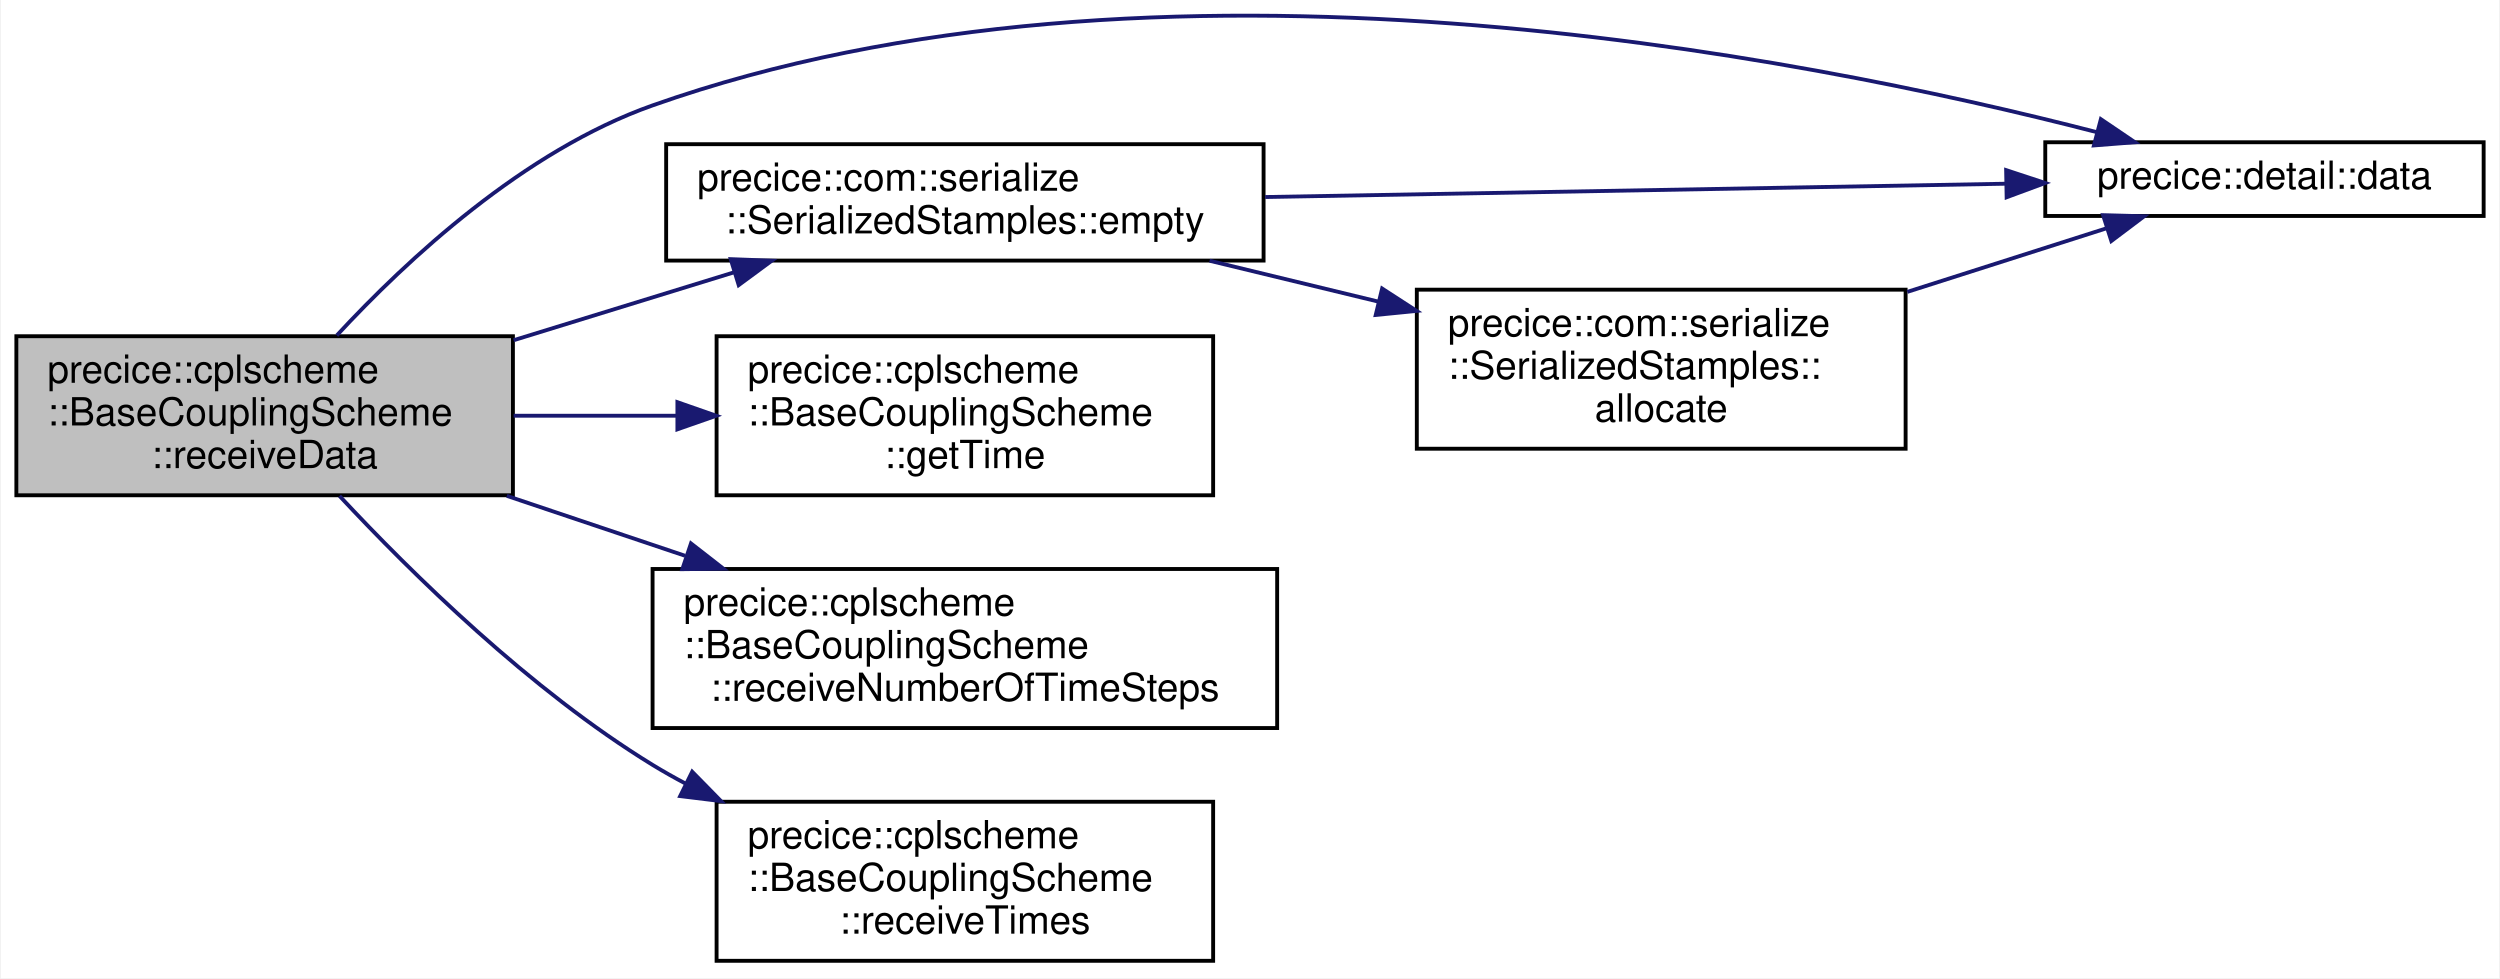
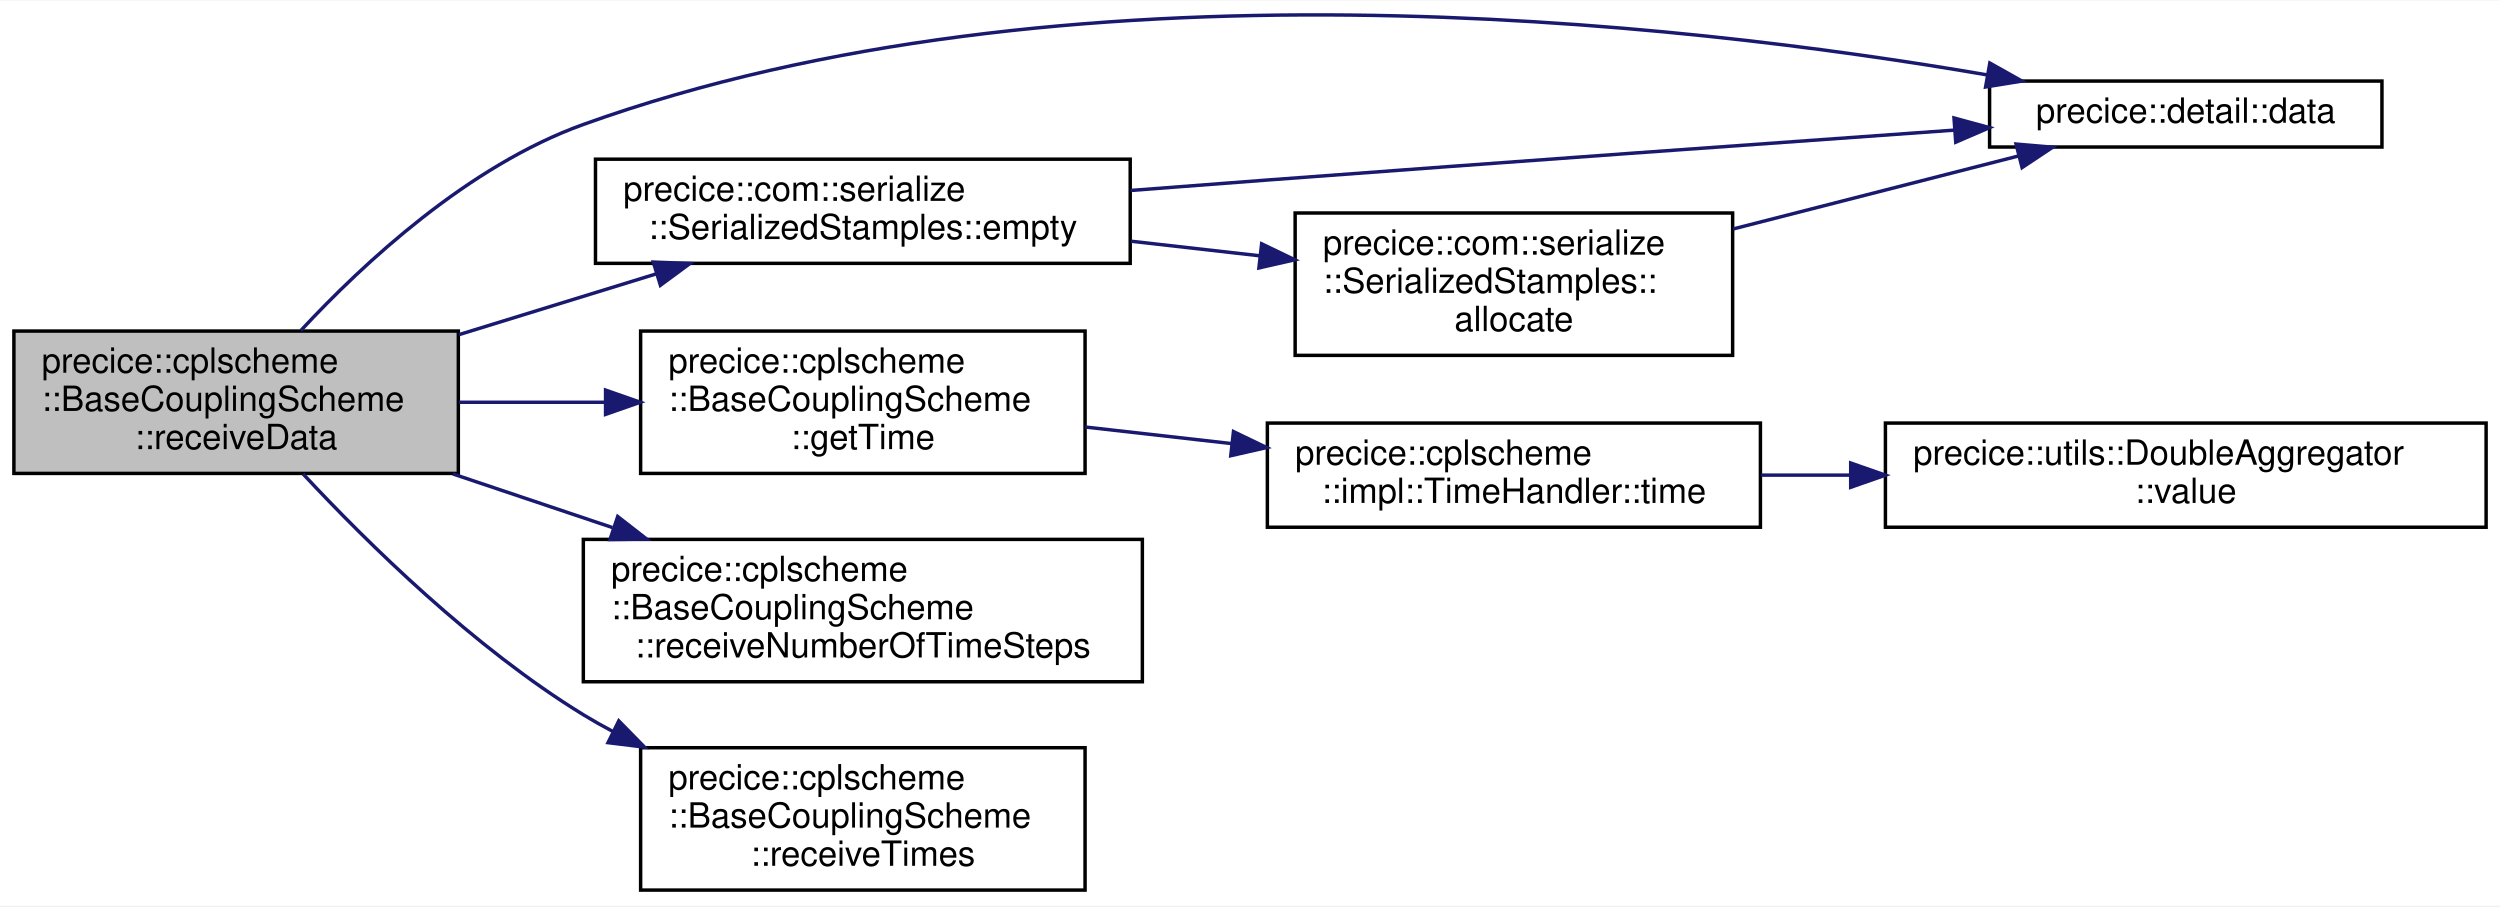
- <svg xmlns="http://www.w3.org/2000/svg" xmlns:xlink="http://www.w3.org/1999/xlink" width="644pt" height="252pt" viewBox="0.00 0.00 644.00 252.17">
-   <g id="graph0" class="graph" transform="scale(1 1) rotate(0) translate(4 248.17)">
-     <polygon fill="white" stroke="transparent" points="-4,4 -4,-248.17 640,-248.17 640,4 -4,4" />
+ <svg xmlns="http://www.w3.org/2000/svg" xmlns:xlink="http://www.w3.org/1999/xlink" width="720pt" height="261pt" viewBox="0.00 0.00 720.00 260.69">
+   <g id="graph0" class="graph" transform="scale(1 1) rotate(0) translate(4 256.69)">
+     <polygon fill="white" stroke="transparent" points="-4,4 -4,-256.69 716,-256.69 716,4 -4,4" />
    <g id="node1" class="node">
      <g id="a_node1">
        <a xlink:title="Receives data receiveDataIDs given in mapCouplingData with communication.">
          <polygon fill="#bfbfbf" stroke="black" points="0,-120.5 0,-161.5 128,-161.5 128,-120.5 0,-120.5" />
          <text text-anchor="start" x="8" y="-149.5" font-family="Helvetica,sans-Serif" font-size="10.00">precice::cplscheme</text>
          <text text-anchor="start" x="8" y="-138.5" font-family="Helvetica,sans-Serif" font-size="10.00">::BaseCouplingScheme</text>
          <text text-anchor="middle" x="64" y="-127.5" font-family="Helvetica,sans-Serif" font-size="10.00">::receiveData</text>
        </a>
      </g>
    </g>
    <g id="node2" class="node">
      <g id="a_node2">
        <a xlink:href="namespaceprecice_1_1detail.html#adede399b4b92eea01face616a0cc7051" target="_top" xlink:title=" ">
-           <polygon fill="white" stroke="black" points="523,-192.5 523,-211.5 636,-211.5 636,-192.5 523,-192.5" />
-           <text text-anchor="middle" x="579.5" y="-199.5" font-family="Helvetica,sans-Serif" font-size="10.00">precice::detail::data</text>
+           <polygon fill="white" stroke="black" points="569,-214.5 569,-233.5 682,-233.5 682,-214.5 569,-214.5" />
+           <text text-anchor="middle" x="625.5" y="-221.5" font-family="Helvetica,sans-Serif" font-size="10.00">precice::detail::data</text>
        </a>
      </g>
    </g>
    <g id="edge1" class="edge">
-       <path fill="none" stroke="midnightblue" d="M82.6,-161.71C100.71,-181.26 130.87,-209.29 164,-221 293.35,-266.73 459.65,-233.9 536.33,-214.09" />
-       <polygon fill="midnightblue" stroke="midnightblue" points="537.33,-217.45 546.1,-211.51 535.54,-210.68 537.33,-217.45" />
+       <path fill="none" stroke="midnightblue" d="M82.63,-161.64C100.75,-181.14 130.93,-209.12 164,-221 302.38,-270.71 479.6,-250.55 568.44,-235.25" />
+       <polygon fill="midnightblue" stroke="midnightblue" points="569.07,-238.69 578.31,-233.5 567.85,-231.8 569.07,-238.69" />
    </g>
    <g id="node3" class="node">
      <g id="a_node3">
        <a xlink:href="classprecice_1_1com_1_1serialize_1_1SerializedStamples.html#a914cc916961f26874b078f45ce01e6f5" target="_top" xlink:title="Create SerializedStamples with allocated buffers according to size of CouplingData.">
          <polygon fill="white" stroke="black" points="167.5,-181 167.5,-211 321.5,-211 321.5,-181 167.5,-181" />
          <text text-anchor="start" x="175.5" y="-199" font-family="Helvetica,sans-Serif" font-size="10.00">precice::com::serialize</text>
          <text text-anchor="middle" x="244.5" y="-188" font-family="Helvetica,sans-Serif" font-size="10.00">::SerializedStamples::empty</text>
        </a>
      </g>
    </g>
    <g id="edge2" class="edge">
      <path fill="none" stroke="midnightblue" d="M128.18,-160.47C146.72,-166.18 166.89,-172.4 185.11,-178.01" />
      <polygon fill="midnightblue" stroke="midnightblue" points="184.14,-181.37 194.73,-180.97 186.2,-174.68 184.14,-181.37" />
    </g>
    <g id="node5" class="node">
      <g id="a_node5">
        <a xlink:href="classprecice_1_1cplscheme_1_1BaseCouplingScheme.html#a6c37c619f364581226635cdca7d39e4b" target="_top" xlink:title="getter for _time">
          <polygon fill="white" stroke="black" points="180.5,-120.5 180.5,-161.5 308.5,-161.5 308.5,-120.5 180.5,-120.5" />
          <text text-anchor="start" x="188.5" y="-149.5" font-family="Helvetica,sans-Serif" font-size="10.00">precice::cplscheme</text>
          <text text-anchor="start" x="188.5" y="-138.5" font-family="Helvetica,sans-Serif" font-size="10.00">::BaseCouplingScheme</text>
          <text text-anchor="middle" x="244.5" y="-127.5" font-family="Helvetica,sans-Serif" font-size="10.00">::getTime</text>
        </a>
      </g>
    </g>
    <g id="edge6" class="edge">
      <path fill="none" stroke="midnightblue" d="M128.18,-141C141.82,-141 156.35,-141 170.34,-141" />
      <polygon fill="midnightblue" stroke="midnightblue" points="170.4,-144.5 180.4,-141 170.4,-137.5 170.4,-144.5" />
    </g>
-     <g id="node6" class="node">
-       <g id="a_node6">
+     <g id="node8" class="node">
+       <g id="a_node8">
        <a xlink:href="classprecice_1_1cplscheme_1_1BaseCouplingScheme.html#a83379ed90469cb7710fff88ff52269ac" target="_top" xlink:title=" ">
          <polygon fill="white" stroke="black" points="164,-60.5 164,-101.5 325,-101.5 325,-60.5 164,-60.5" />
          <text text-anchor="start" x="172" y="-89.5" font-family="Helvetica,sans-Serif" font-size="10.00">precice::cplscheme</text>
          <text text-anchor="start" x="172" y="-78.5" font-family="Helvetica,sans-Serif" font-size="10.00">::BaseCouplingScheme</text>
          <text text-anchor="middle" x="244.5" y="-67.5" font-family="Helvetica,sans-Serif" font-size="10.00">::receiveNumberOfTimeSteps</text>
        </a>
      </g>
    </g>
-     <g id="edge7" class="edge">
+     <g id="edge9" class="edge">
      <path fill="none" stroke="midnightblue" d="M126.43,-120.35C141.24,-115.37 157.18,-110.01 172.39,-104.9" />
      <polygon fill="midnightblue" stroke="midnightblue" points="173.9,-108.09 182.26,-101.58 171.67,-101.45 173.9,-108.09" />
    </g>
-     <g id="node7" class="node">
-       <g id="a_node7">
+     <g id="node9" class="node">
+       <g id="a_node9">
        <a xlink:href="classprecice_1_1cplscheme_1_1BaseCouplingScheme.html#a700bef351e463eb84836538fd91f16b3" target="_top" xlink:title=" ">
          <polygon fill="white" stroke="black" points="180.5,-0.5 180.5,-41.5 308.5,-41.5 308.5,-0.5 180.5,-0.5" />
          <text text-anchor="start" x="188.5" y="-29.5" font-family="Helvetica,sans-Serif" font-size="10.00">precice::cplscheme</text>
          <text text-anchor="start" x="188.5" y="-18.5" font-family="Helvetica,sans-Serif" font-size="10.00">::BaseCouplingScheme</text>
          <text text-anchor="middle" x="244.5" y="-7.5" font-family="Helvetica,sans-Serif" font-size="10.00">::receiveTimes</text>
        </a>
      </g>
    </g>
-     <g id="edge8" class="edge">
+     <g id="edge10" class="edge">
      <path fill="none" stroke="midnightblue" d="M83.3,-120.33C101.94,-100.33 132.5,-70.28 164,-51 166.77,-49.31 169.65,-47.68 172.6,-46.13" />
      <polygon fill="midnightblue" stroke="midnightblue" points="174.21,-49.24 181.63,-41.67 171.11,-42.96 174.21,-49.24" />
    </g>
    <g id="edge5" class="edge">
-       <path fill="none" stroke="midnightblue" d="M321.9,-197.38C379.53,-198.41 457.78,-199.82 512.66,-200.81" />
-       <polygon fill="midnightblue" stroke="midnightblue" points="512.91,-204.32 522.97,-201 513.04,-197.32 512.91,-204.32" />
+       <path fill="none" stroke="midnightblue" d="M321.6,-201.99C334.74,-203.01 348.26,-204.04 361,-205 428.46,-210.06 505.65,-215.6 558.97,-219.38" />
+       <polygon fill="midnightblue" stroke="midnightblue" points="558.75,-222.87 568.97,-220.09 559.25,-215.89 558.75,-222.87" />
    </g>
    <g id="node4" class="node">
      <g id="a_node4">
        <a xlink:href="classprecice_1_1com_1_1serialize_1_1SerializedStamples.html#a766834ff07b9fc24a575a98c2fc8c382" target="_top" xlink:title=" ">
-           <polygon fill="white" stroke="black" points="361,-132.5 361,-173.5 487,-173.5 487,-132.5 361,-132.5" />
-           <text text-anchor="start" x="369" y="-161.5" font-family="Helvetica,sans-Serif" font-size="10.00">precice::com::serialize</text>
-           <text text-anchor="start" x="369" y="-150.5" font-family="Helvetica,sans-Serif" font-size="10.00">::SerializedStamples::</text>
-           <text text-anchor="middle" x="424" y="-139.5" font-family="Helvetica,sans-Serif" font-size="10.00">allocate</text>
+           <polygon fill="white" stroke="black" points="369,-154.5 369,-195.5 495,-195.5 495,-154.5 369,-154.5" />
+           <text text-anchor="start" x="377" y="-183.5" font-family="Helvetica,sans-Serif" font-size="10.00">precice::com::serialize</text>
+           <text text-anchor="start" x="377" y="-172.5" font-family="Helvetica,sans-Serif" font-size="10.00">::SerializedStamples::</text>
+           <text text-anchor="middle" x="432" y="-161.5" font-family="Helvetica,sans-Serif" font-size="10.00">allocate</text>
        </a>
      </g>
    </g>
    <g id="edge3" class="edge">
-       <path fill="none" stroke="midnightblue" d="M307.58,-180.96C321.63,-177.56 336.67,-173.91 351.09,-170.42" />
-       <polygon fill="midnightblue" stroke="midnightblue" points="352.06,-173.79 360.95,-168.03 350.41,-166.98 352.06,-173.79" />
+       <path fill="none" stroke="midnightblue" d="M321.75,-187.37C334.01,-185.98 346.66,-184.55 358.82,-183.17" />
+       <polygon fill="midnightblue" stroke="midnightblue" points="359.35,-186.63 368.9,-182.03 358.57,-179.68 359.35,-186.63" />
    </g>
    <g id="edge4" class="edge">
-       <path fill="none" stroke="midnightblue" d="M487.43,-172.93C504.73,-178.45 523.03,-184.29 538.65,-189.28" />
-       <polygon fill="midnightblue" stroke="midnightblue" points="537.9,-192.71 548.49,-192.42 540.03,-186.05 537.9,-192.71" />
+       <path fill="none" stroke="midnightblue" d="M495.17,-190.91C521.86,-197.74 552.53,-205.58 577.3,-211.92" />
+       <polygon fill="midnightblue" stroke="midnightblue" points="576.62,-215.36 587.18,-214.45 578.36,-208.58 576.62,-215.36" />
+     </g>
+     <g id="node6" class="node">
+       <g id="a_node6">
+         <a xlink:href="classprecice_1_1cplscheme_1_1impl_1_1TimeHandler.html#a98a5365f35f80c2956df85a624ca3c21" target="_top" xlink:title="Returns the current time as a double.">
+           <polygon fill="white" stroke="black" points="361,-105 361,-135 503,-135 503,-105 361,-105" />
+           <text text-anchor="start" x="369" y="-123" font-family="Helvetica,sans-Serif" font-size="10.00">precice::cplscheme</text>
+           <text text-anchor="middle" x="432" y="-112" font-family="Helvetica,sans-Serif" font-size="10.00">::impl::TimeHandler::time</text>
+         </a>
+       </g>
+     </g>
+     <g id="edge7" class="edge">
+       <path fill="none" stroke="midnightblue" d="M308.56,-133.86C322.08,-132.33 336.55,-130.69 350.62,-129.1" />
+       <polygon fill="midnightblue" stroke="midnightblue" points="351.24,-132.55 360.79,-127.95 350.46,-125.6 351.24,-132.55" />
+     </g>
+     <g id="node7" class="node">
+       <g id="a_node7">
+         <a xlink:href="classprecice_1_1utils_1_1DoubleAggregator.html#a75e88fc5da9f5fe87f992460f2422e9e" target="_top" xlink:title="Retrieves the corrected sum.">
+           <polygon fill="white" stroke="black" points="539,-105 539,-135 712,-135 712,-105 539,-105" />
+           <text text-anchor="start" x="547" y="-123" font-family="Helvetica,sans-Serif" font-size="10.00">precice::utils::DoubleAggregator</text>
+           <text text-anchor="middle" x="625.5" y="-112" font-family="Helvetica,sans-Serif" font-size="10.00">::value</text>
+         </a>
+       </g>
+     </g>
+     <g id="edge8" class="edge">
+       <path fill="none" stroke="midnightblue" d="M503.22,-120C511.58,-120 520.23,-120 528.87,-120" />
+       <polygon fill="midnightblue" stroke="midnightblue" points="529,-123.5 539,-120 529,-116.5 529,-123.5" />
    </g>
  </g>
</svg>
